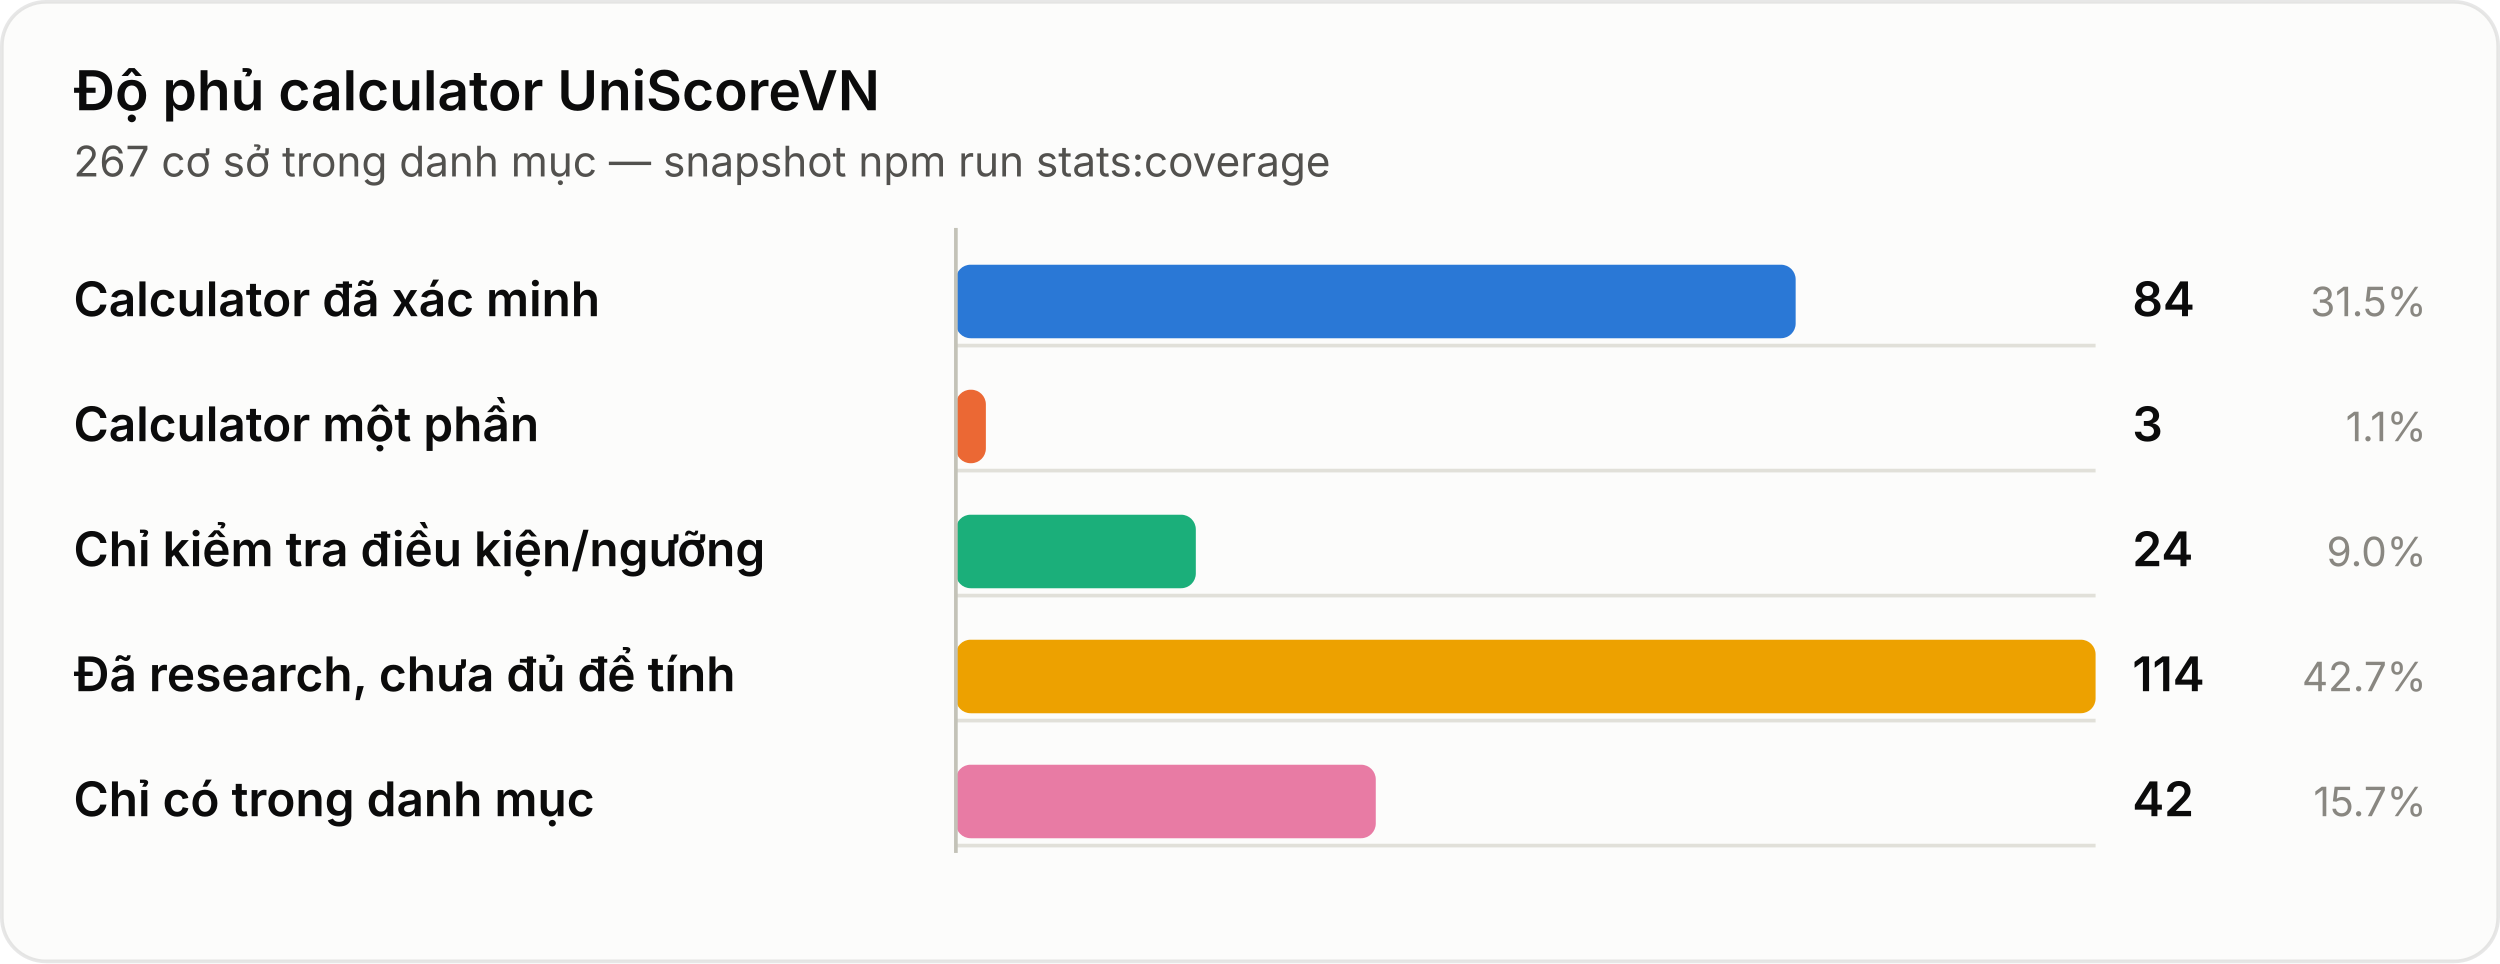
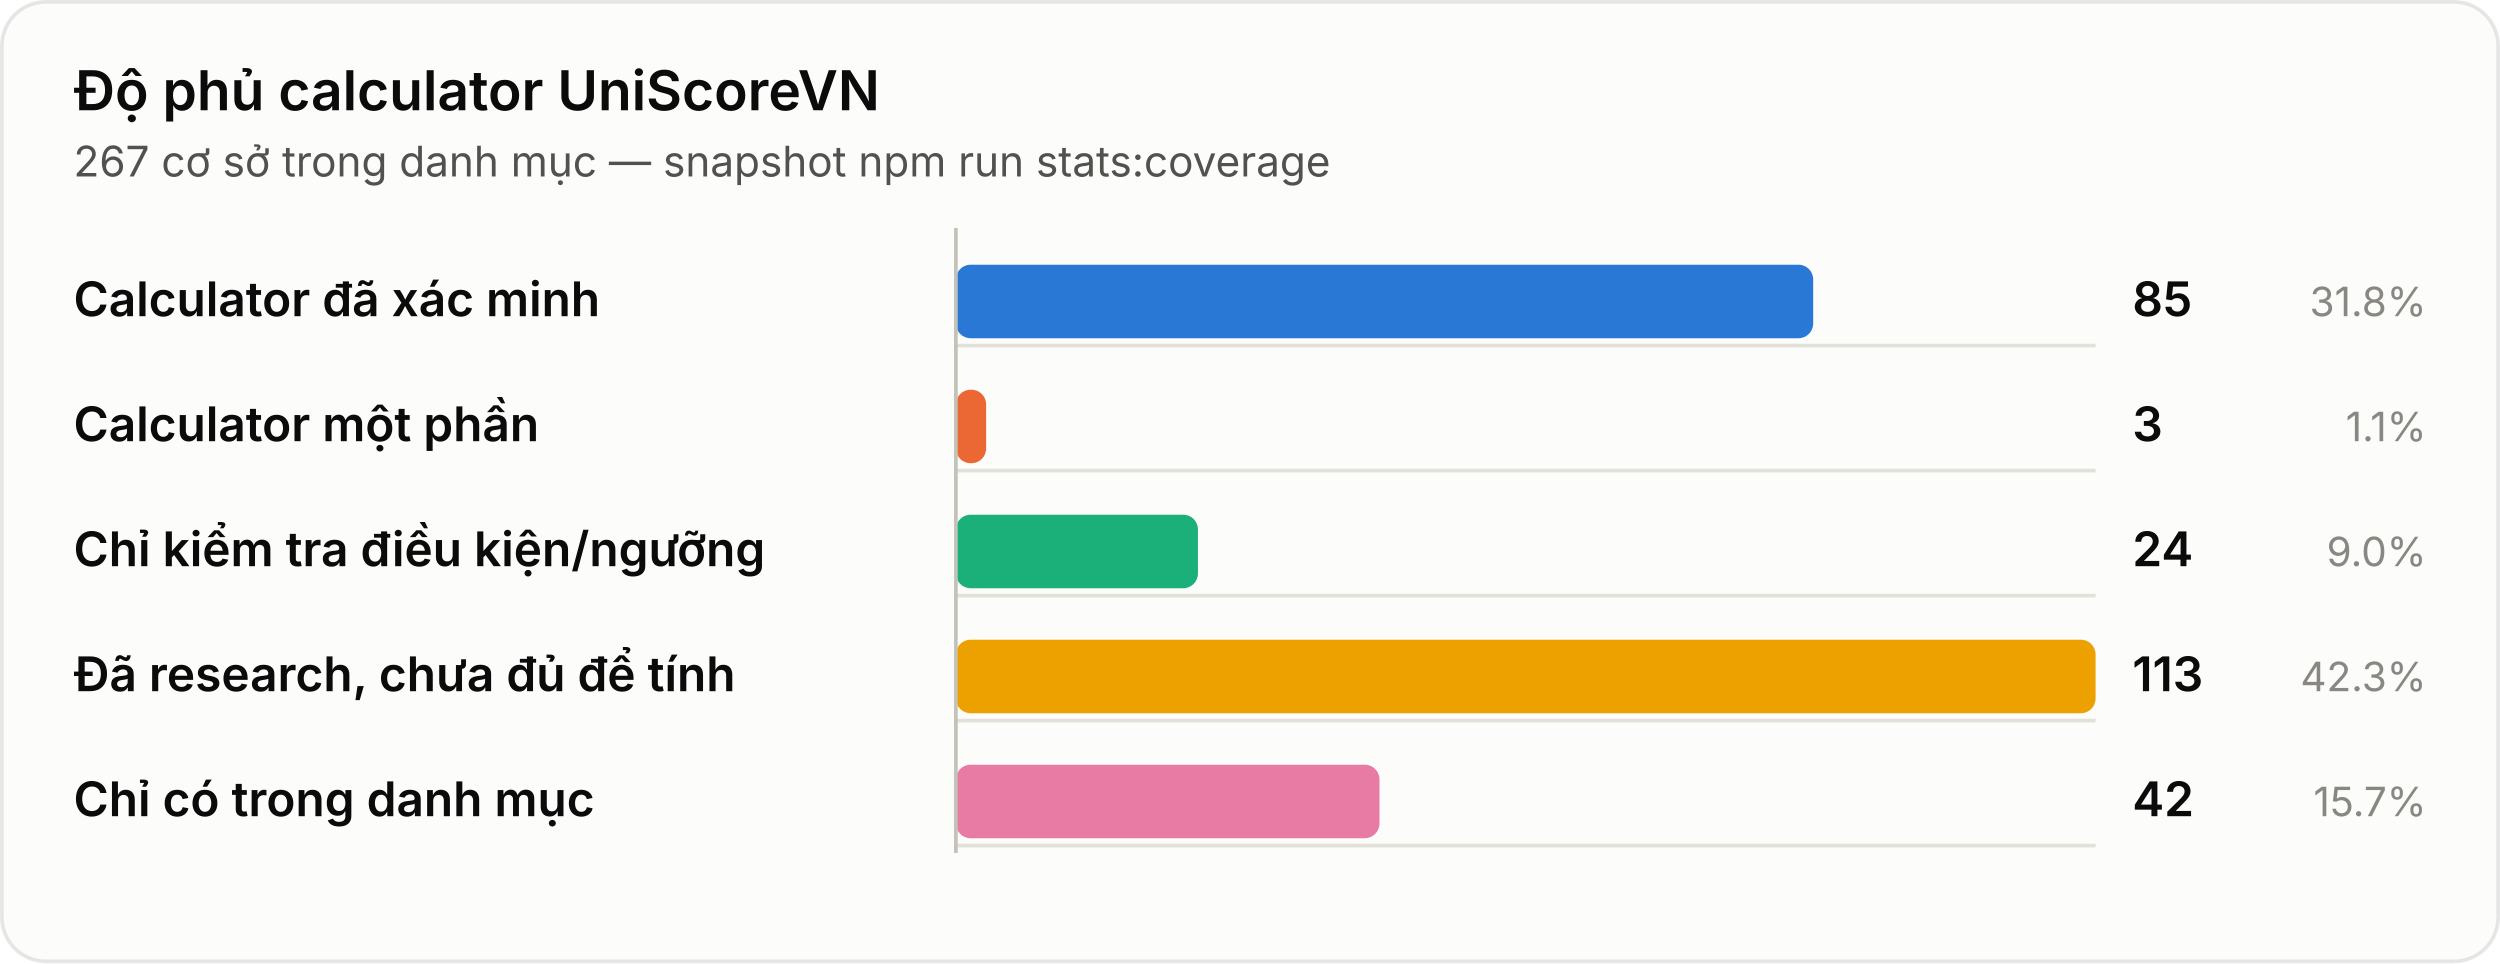
<svg xmlns="http://www.w3.org/2000/svg" width="680" height="262" viewBox="0 0 680 262" font-family="system-ui, -apple-system, Segoe UI, sans-serif">
  <rect x="0.5" y="0.5" width="679" height="261" rx="12" fill="#fcfcfb" stroke="rgba(11,11,11,0.10)" />
  <text x="20" y="30" font-size="15" font-weight="600" fill="#0b0b0b">Độ phủ calculator UniScoreVN</text>
  <text x="20" y="48" font-size="11.5" fill="#52514e">267 cơ sở trong danh mục — snapshot npm run stats:coverage</text>
  <g transform="translate(20, 10)">
    <text x="0" y="76" font-size="13" font-weight="600" fill="#0b0b0b">Calculator đã xác minh</text>
    <line x1="240" y1="84" x2="550" y2="84" stroke="#e1e0d9" stroke-width="1" />
-     <rect x="240" y="62" width="228.421" height="20" rx="4" fill="#2a78d6" />
-     <text x="560" y="76" font-size="13" font-weight="600" fill="#0b0b0b" text-anchor="start">84</text>
-     <text x="640" y="76" font-size="11" fill="#898781" text-anchor="end">31.5%</text>
+     <rect x="240" y="62" width="233.186" height="20" rx="4" fill="#2a78d6" />
+     <text x="560" y="76" font-size="13" font-weight="600" fill="#0b0b0b" text-anchor="start">85</text>
+     <text x="640" y="76" font-size="11" fill="#898781" text-anchor="end">31.8%</text>
    <text x="0" y="110" font-size="13" font-weight="600" fill="#0b0b0b">Calculator một phần</text>
    <line x1="240" y1="118" x2="550" y2="118" stroke="#e1e0d9" stroke-width="1" />
-     <rect x="240" y="96" width="8.158" height="20" rx="4" fill="#eb6834" />
+     <rect x="240" y="96" width="8.23" height="20" rx="4" fill="#eb6834" />
    <text x="560" y="110" font-size="13" font-weight="600" fill="#0b0b0b" text-anchor="start">3</text>
    <text x="640" y="110" font-size="11" fill="#898781" text-anchor="end">1.1%</text>
    <text x="0" y="144" font-size="13" font-weight="600" fill="#0b0b0b">Chỉ kiểm tra điều kiện/ngưỡng</text>
    <line x1="240" y1="152" x2="550" y2="152" stroke="#e1e0d9" stroke-width="1" />
-     <rect x="240" y="130" width="65.263" height="20" rx="4" fill="#1baf7a" />
+     <rect x="240" y="130" width="65.841" height="20" rx="4" fill="#1baf7a" />
    <text x="560" y="144" font-size="13" font-weight="600" fill="#0b0b0b" text-anchor="start">24</text>
    <text x="640" y="144" font-size="11" fill="#898781" text-anchor="end">9.0%</text>
    <text x="0" y="178" font-size="13" font-weight="600" fill="#0b0b0b">Đã research, chưa đủ để tính</text>
    <line x1="240" y1="186" x2="550" y2="186" stroke="#e1e0d9" stroke-width="1" />
    <rect x="240" y="164" width="310" height="20" rx="4" fill="#eda100" />
-     <text x="560" y="178" font-size="13" font-weight="600" fill="#0b0b0b" text-anchor="start">114</text>
-     <text x="640" y="178" font-size="11" fill="#898781" text-anchor="end">42.7%</text>
+     <text x="560" y="178" font-size="13" font-weight="600" fill="#0b0b0b" text-anchor="start">113</text>
+     <text x="640" y="178" font-size="11" fill="#898781" text-anchor="end">42.3%</text>
    <text x="0" y="212" font-size="13" font-weight="600" fill="#0b0b0b">Chỉ có trong danh mục</text>
    <line x1="240" y1="220" x2="550" y2="220" stroke="#e1e0d9" stroke-width="1" />
-     <rect x="240" y="198" width="114.211" height="20" rx="4" fill="#e87ba4" />
+     <rect x="240" y="198" width="115.221" height="20" rx="4" fill="#e87ba4" />
    <text x="560" y="212" font-size="13" font-weight="600" fill="#0b0b0b" text-anchor="start">42</text>
    <text x="640" y="212" font-size="11" fill="#898781" text-anchor="end">15.7%</text>
    <line x1="240" y1="52" x2="240" y2="222" stroke="#c3c2b7" stroke-width="1" />
  </g>
</svg>
